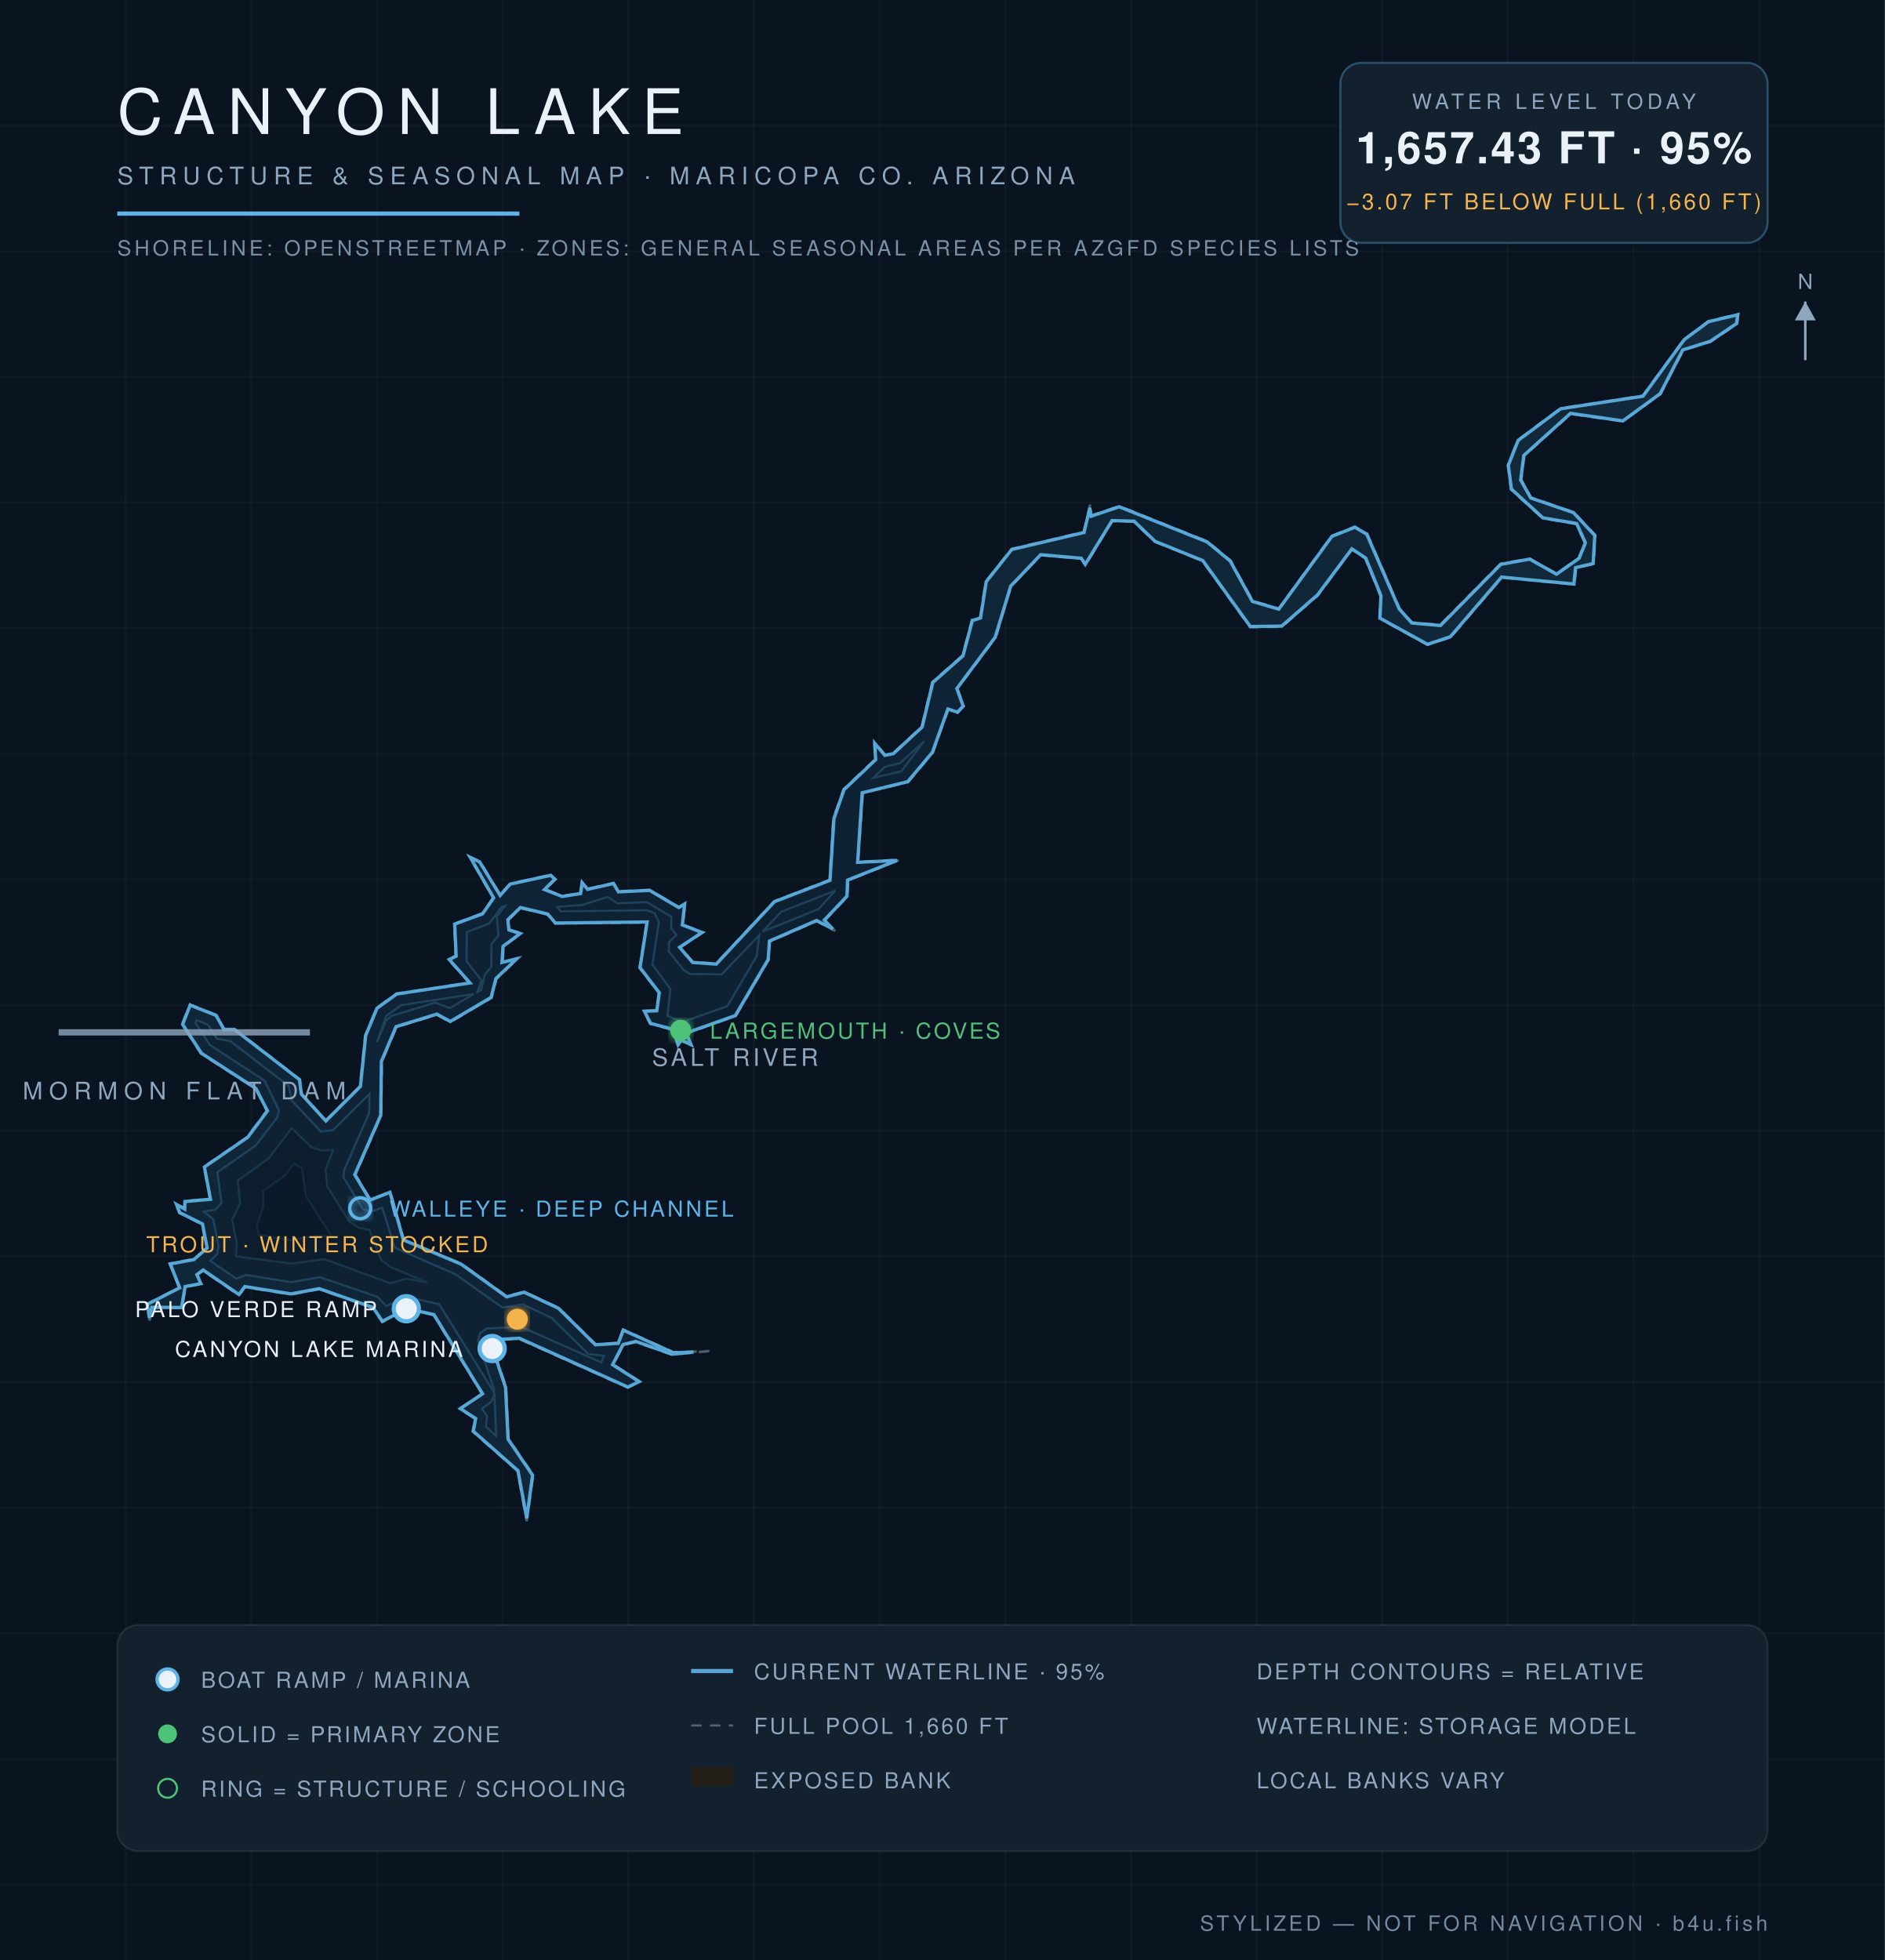
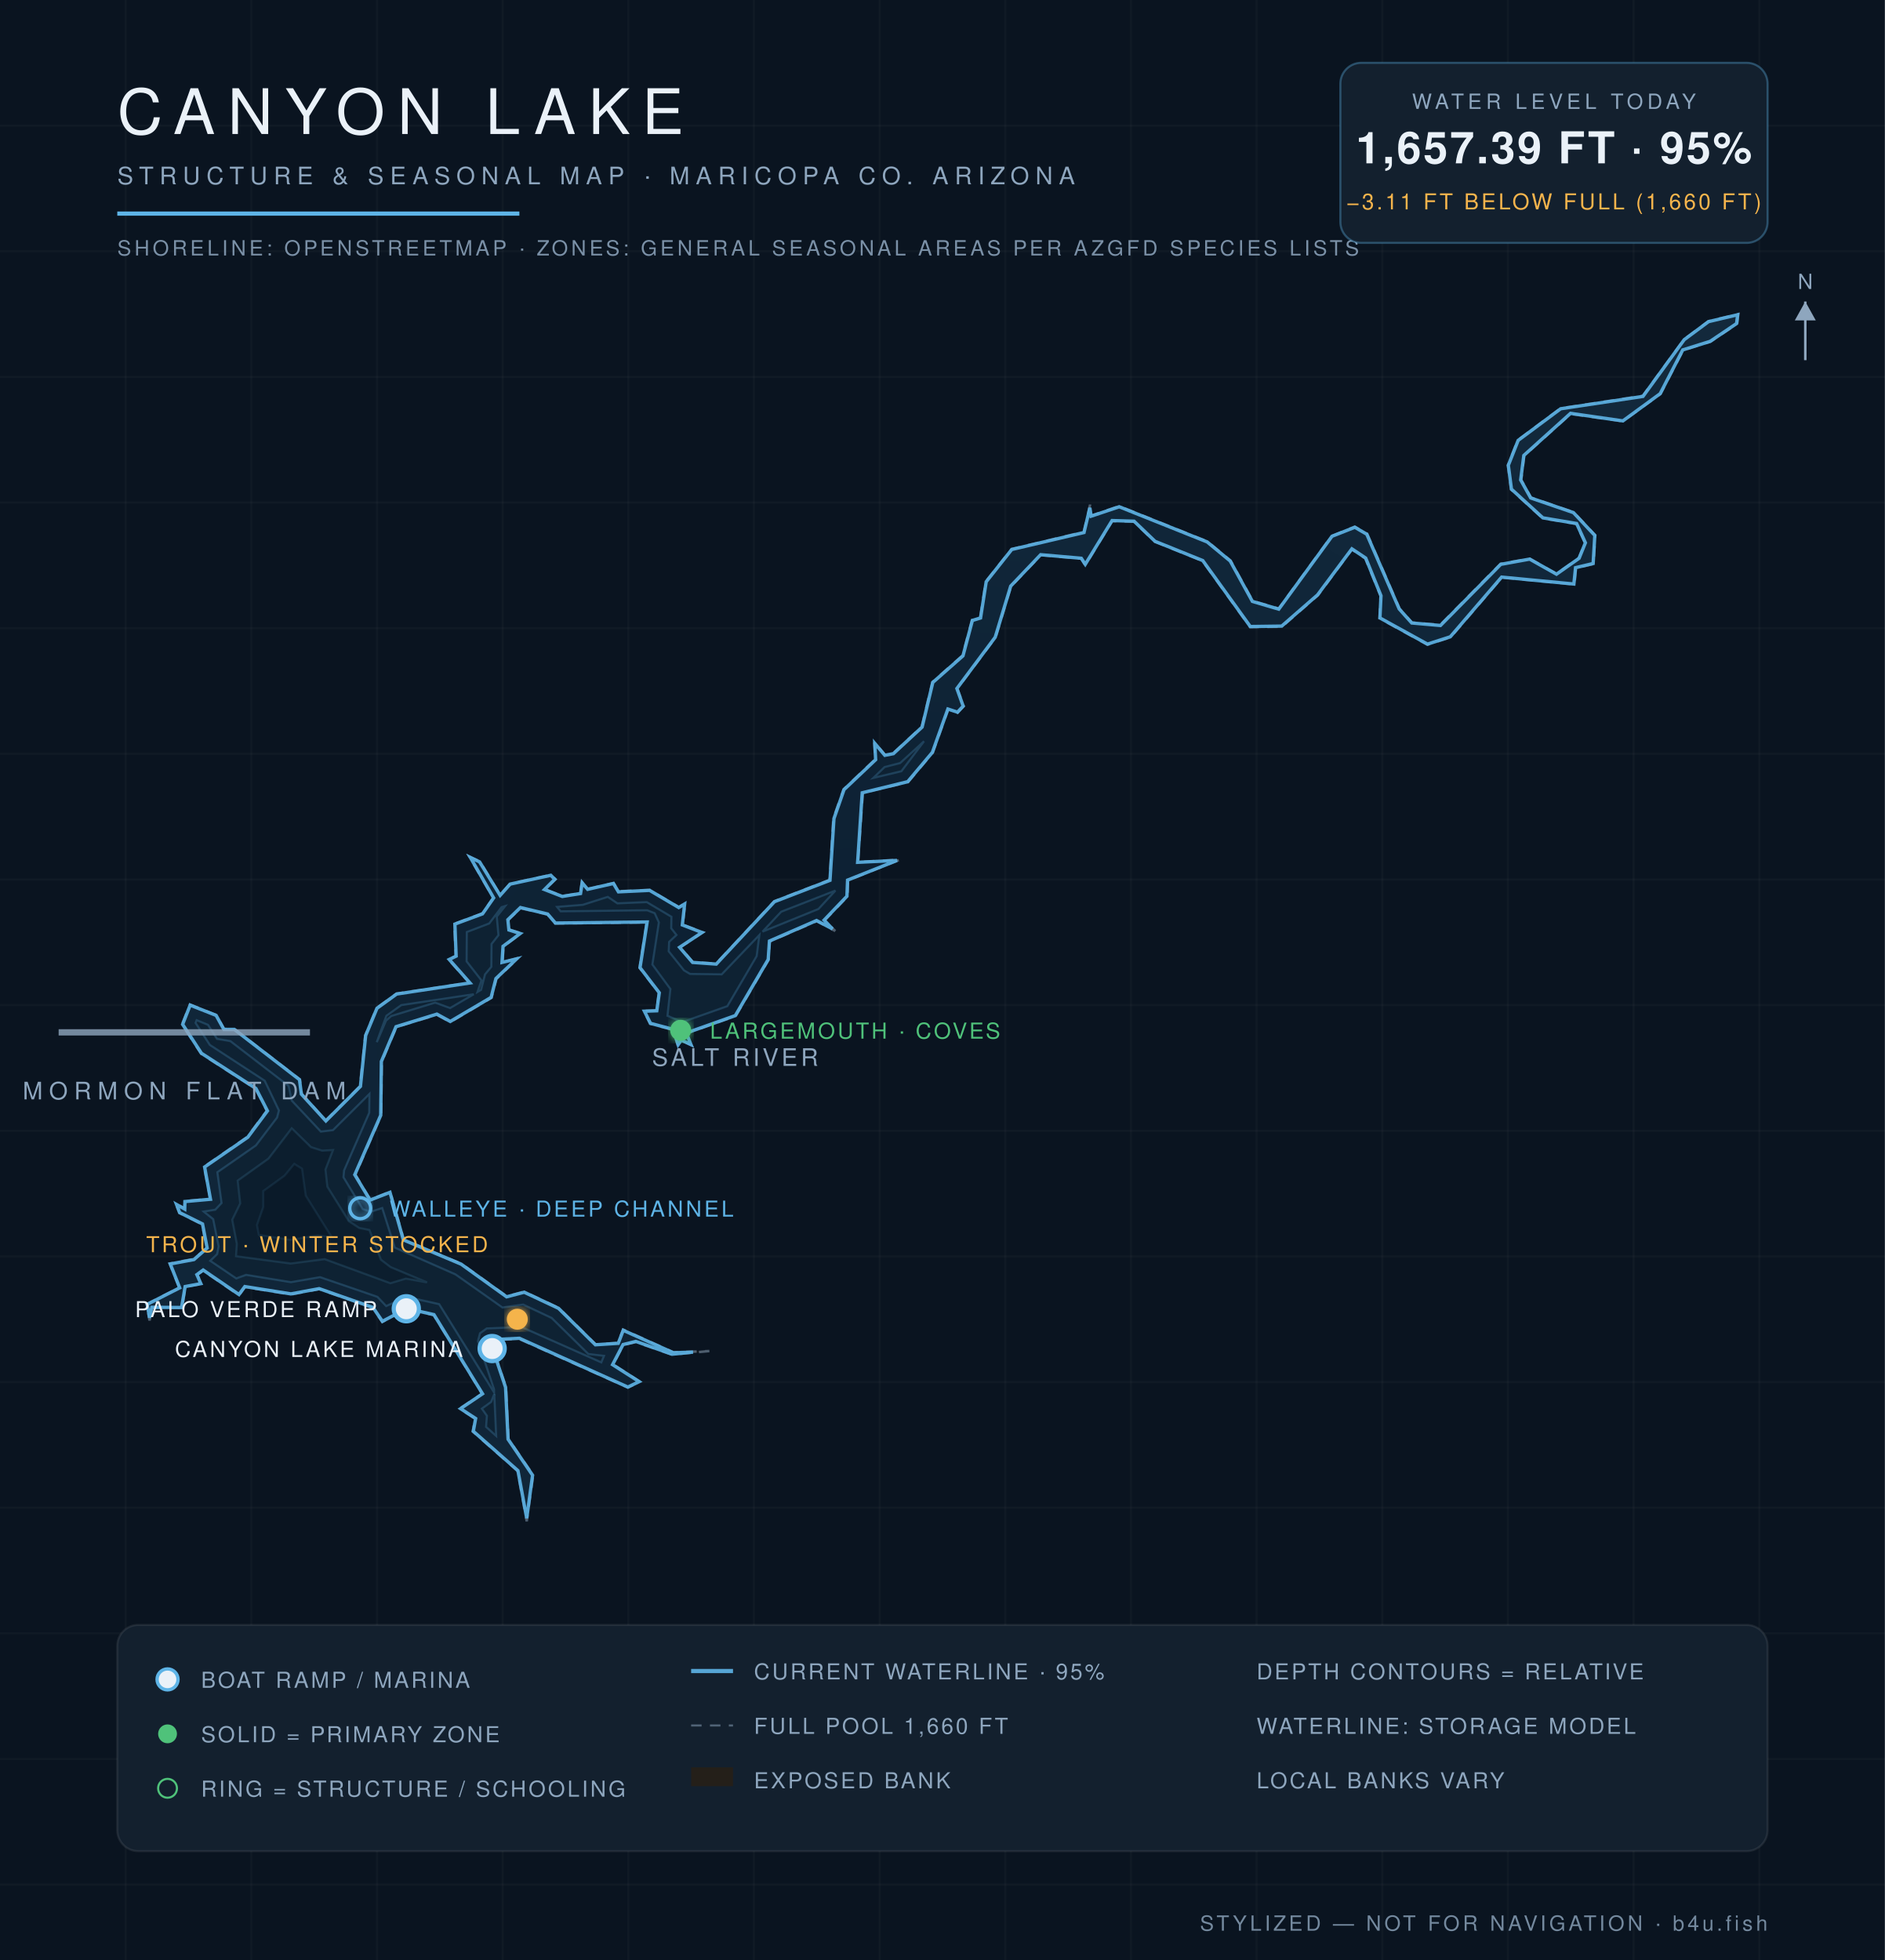
<svg xmlns="http://www.w3.org/2000/svg" viewBox="0 0 900 936" font-family="Helvetica,Arial,sans-serif">
  <defs>
    <radialGradient id="wg" cx="45%" cy="60%" r="80%">
      <stop offset="0%" stop-color="#0c1f31" />
      <stop offset="55%" stop-color="#102639" />
      <stop offset="100%" stop-color="#13293c" />
    </radialGradient>
    <filter id="glow">
      <feGaussianBlur stdDeviation="2.2" result="b" />
      <feMerge>
        <feMergeNode in="b" />
        <feMergeNode in="SourceGraphic" />
      </feMerge>
    </filter>
  </defs>
  <rect width="900" height="936" fill="#0a1420" />
  <g stroke="#ffffff" stroke-opacity="0.025">
    <line x1="60" y1="0" x2="60" y2="936" />
    <line x1="120" y1="0" x2="120" y2="936" />
    <line x1="180" y1="0" x2="180" y2="936" />
    <line x1="240" y1="0" x2="240" y2="936" />
    <line x1="300" y1="0" x2="300" y2="936" />
    <line x1="360" y1="0" x2="360" y2="936" />
    <line x1="420" y1="0" x2="420" y2="936" />
    <line x1="480" y1="0" x2="480" y2="936" />
    <line x1="540" y1="0" x2="540" y2="936" />
    <line x1="600" y1="0" x2="600" y2="936" />
    <line x1="660" y1="0" x2="660" y2="936" />
    <line x1="720" y1="0" x2="720" y2="936" />
    <line x1="780" y1="0" x2="780" y2="936" />
    <line x1="840" y1="0" x2="840" y2="936" />
    <line x1="0" y1="60" x2="900" y2="60" />
    <line x1="0" y1="120" x2="900" y2="120" />
    <line x1="0" y1="180" x2="900" y2="180" />
    <line x1="0" y1="240" x2="900" y2="240" />
    <line x1="0" y1="300" x2="900" y2="300" />
    <line x1="0" y1="360" x2="900" y2="360" />
    <line x1="0" y1="420" x2="900" y2="420" />
    <line x1="0" y1="480" x2="900" y2="480" />
    <line x1="0" y1="540" x2="900" y2="540" />
    <line x1="0" y1="600" x2="900" y2="600" />
    <line x1="0" y1="660" x2="900" y2="660" />
    <line x1="0" y1="720" x2="900" y2="720" />
    <line x1="0" y1="780" x2="900" y2="780" />
    <line x1="0" y1="840" x2="900" y2="840" />
    <line x1="0" y1="900" x2="900" y2="900" />
  </g>
  <path d="M 338.7,645.2 L 320.8,646.9 L 303.6,640.9 L 297.6,642.3 L 292.8,651.6 L 305.7,659.9 L 299.8,662.6 L 247.9,639.4 L 234.0,640.0 L 241.6,662.4 L 242.8,687.2 L 254.6,704.4 L 251.5,726.5 L 247.1,702.4 L 225.7,683.6 L 226.9,677.5 L 219.4,672.7 L 230.2,665.6 L 207.1,628.0 L 194.2,625.1 L 182.5,631.3 L 178.0,624.6 L 152.4,615.6 L 138.9,618.2 L 116.9,614.6 L 114.2,618.6 L 97.0,606.8 L 94.2,608.7 L 96.3,613.1 L 88.6,614.5 L 86.9,624.6 L 72.6,624.5 L 71.4,630.6 L 70.0,622.8 L 85.6,614.9 L 81.0,603.4 L 92.5,601.2 L 98.7,596.0 L 96.5,584.7 L 85.6,579.2 L 83.8,574.6 L 88.2,577.1 L 88.1,573.6 L 100.4,572.5 L 97.4,557.2 L 118.1,542.9 L 127.4,530.4 L 122.1,520.0 L 96.0,503.2 L 86.9,489.2 L 90.7,479.7 L 103.4,484.8 L 107.0,491.4 L 111.9,491.4 L 143.2,515.5 L 144.1,522.4 L 155.5,535.1 L 171.9,518.7 L 174.4,494.5 L 179.8,481.4 L 189.3,474.5 L 224.2,469.3 L 214.1,458.2 L 217.6,456.6 L 216.9,441.2 L 230.3,436.2 L 235.5,428.8 L 224.0,409.0 L 229.2,411.4 L 238.8,427.4 L 243.5,422.0 L 263.1,417.8 L 265.3,419.9 L 260.2,424.7 L 268.6,427.9 L 277.1,426.5 L 277.8,421.1 L 280.6,424.5 L 293.0,421.7 L 295.4,425.6 L 310.2,425.0 L 324.2,433.2 L 327.2,431.2 L 326.0,441.6 L 335.7,445.2 L 324.7,452.3 L 330.8,459.4 L 341.9,460.2 L 369.7,430.4 L 396.1,420.2 L 397.9,390.8 L 402.8,376.9 L 417.9,362.6 L 417.4,354.3 L 422.6,360.5 L 426.5,359.7 L 440.1,347.1 L 445.2,325.7 L 459.6,313.0 L 464.1,296.1 L 468.0,295.0 L 470.7,277.7 L 483.0,262.2 L 517.5,254.0 L 520.5,241.0 L 520.9,246.3 L 534.4,241.7 L 576.6,258.6 L 587.6,267.7 L 598.2,287.0 L 610.6,290.6 L 635.8,256.0 L 646.9,251.5 L 652.8,254.9 L 668.3,290.7 L 674.2,297.3 L 687.7,298.4 L 716.5,269.2 L 730.4,266.8 L 743.2,274.0 L 753.8,266.5 L 756.8,259.2 L 752.6,250.2 L 736.6,247.5 L 721.5,233.8 L 720.0,222.2 L 724.7,210.2 L 745.1,195.0 L 784.4,189.0 L 804.1,162.1 L 815.7,153.4 L 830.0,150.0 L 829.5,154.6 L 816.7,163.2 L 803.7,167.2 L 792.9,188.1 L 774.9,201.2 L 749.9,197.7 L 727.8,217.6 L 726.4,229.2 L 731.0,237.6 L 751.4,244.6 L 761.7,255.6 L 760.9,269.3 L 752.5,271.3 L 751.8,279.1 L 717.1,275.8 L 692.7,304.3 L 681.6,307.9 L 658.7,295.3 L 659.2,284.6 L 651.9,266.7 L 645.5,262.4 L 629.3,284.3 L 612.1,299.3 L 596.9,299.5 L 574.1,267.8 L 551.4,258.7 L 541.4,249.1 L 531.0,248.9 L 518.2,270.0 L 516.3,266.8 L 497.0,265.1 L 482.7,280.1 L 475.4,304.4 L 457.1,328.8 L 460.2,337.2 L 457.2,340.4 L 452.8,338.7 L 445.4,359.4 L 433.6,373.5 L 412.0,378.6 L 409.7,411.7 L 429.8,410.5 L 404.9,420.4 L 404.7,428.1 L 393.8,439.5 L 398.8,444.6 L 390.0,439.9 L 367.5,449.6 L 367.0,458.3 L 351.3,485.2 L 327.8,493.5 L 330.3,499.3 L 325.4,496.9 L 323.7,499.5 L 321.3,491.8 L 310.4,488.9 L 307.4,482.7 L 313.5,482.6 L 314.6,474.1 L 305.4,462.2 L 308.8,440.5 L 265.1,441.0 L 261.4,436.7 L 248.5,433.7 L 242.8,439.2 L 243.2,443.9 L 248.9,445.7 L 240.4,452.0 L 240.0,459.6 L 247.6,457.4 L 237.0,467.5 L 234.7,476.5 L 215.0,488.1 L 208.6,484.6 L 189.3,490.4 L 182.3,507.0 L 182.0,532.6 L 169.7,561.0 L 176.8,572.9 L 186.3,569.1 L 192.8,592.0 L 220.3,603.5 L 242.0,619.1 L 250.3,616.8 L 266.8,624.6 L 284.4,642.0 L 295.1,641.3 L 297.5,634.9 L 321.6,645.8 L 338.7,645.2 Z" fill="#241f19" fill-opacity="0.9" stroke="#8ea6be" stroke-opacity="0.5" stroke-width="1.2" stroke-dasharray="5 4" />
-   <path d="M 331.1,645.7 L 320.9,646.7 L 303.6,640.6 L 297.5,642.1 L 292.5,651.7 L 305.2,659.8 L 299.8,662.4 L 248.0,639.1 L 233.8,639.8 L 241.4,662.5 L 242.6,687.3 L 254.3,704.5 L 251.5,725.0 L 247.3,702.3 L 226.0,683.5 L 227.1,677.4 L 219.8,672.7 L 230.4,665.6 L 207.2,627.8 L 194.2,624.9 L 182.6,631.0 L 178.1,624.4 L 152.4,615.4 L 138.9,617.9 L 116.9,614.4 L 114.1,618.2 L 97.0,606.5 L 94.0,608.7 L 95.9,613.0 L 88.4,614.4 L 86.7,624.4 L 72.5,624.3 L 71.4,629.3 L 70.3,622.9 L 85.8,615.0 L 81.3,603.6 L 92.6,601.5 L 98.9,596.0 L 96.7,584.5 L 85.8,579.1 L 84.3,575.2 L 88.2,577.4 L 88.3,573.8 L 100.5,572.7 L 97.6,557.3 L 118.3,543.1 L 127.7,530.5 L 122.2,519.8 L 96.2,503.0 L 87.2,489.2 L 90.8,480.0 L 103.2,484.9 L 106.9,491.6 L 111.9,491.6 L 143.0,515.6 L 143.9,522.5 L 155.6,535.3 L 172.1,518.8 L 174.6,494.5 L 180.0,481.5 L 189.4,474.7 L 224.4,469.4 L 214.5,458.2 L 217.8,456.6 L 217.1,441.3 L 230.4,436.4 L 235.7,428.8 L 224.6,409.5 L 229.0,411.6 L 238.8,427.6 L 243.6,422.2 L 263.0,418.0 L 264.9,419.9 L 260.0,424.8 L 268.5,428.1 L 277.2,426.7 L 278.0,421.6 L 280.6,424.7 L 292.9,421.9 L 295.3,425.9 L 310.2,425.2 L 324.1,433.4 L 326.9,431.7 L 325.8,441.7 L 335.2,445.3 L 324.5,452.4 L 330.7,459.6 L 342.0,460.4 L 369.8,430.6 L 396.3,420.4 L 398.2,390.9 L 403.0,377.1 L 418.1,362.8 L 417.7,355.0 L 422.5,360.7 L 426.6,359.9 L 440.3,347.2 L 445.4,325.9 L 459.8,313.2 L 464.3,296.3 L 468.2,295.1 L 470.9,277.8 L 483.1,262.4 L 517.6,254.3 L 520.4,242.5 L 521.0,246.5 L 534.4,242.0 L 576.4,258.8 L 587.4,267.9 L 598.0,287.2 L 610.6,290.9 L 636.0,256.1 L 646.9,251.8 L 652.6,255.1 L 668.1,290.8 L 674.1,297.5 L 687.8,298.7 L 716.6,269.5 L 730.4,267.0 L 743.2,274.2 L 754.0,266.6 L 757.0,259.2 L 752.8,250.0 L 736.7,247.3 L 721.7,233.6 L 720.2,222.2 L 724.9,210.3 L 745.2,195.2 L 784.5,189.2 L 804.2,162.2 L 815.8,153.6 L 829.7,150.3 L 829.2,154.5 L 816.6,163.0 L 803.5,167.1 L 792.7,188.0 L 774.9,201.0 L 749.9,197.4 L 727.6,217.5 L 726.1,229.2 L 730.9,237.8 L 751.3,244.8 L 761.5,255.7 L 760.7,269.1 L 752.3,271.1 L 751.5,278.9 L 717.0,275.6 L 692.5,304.1 L 681.6,307.7 L 658.9,295.2 L 659.4,284.5 L 652.1,266.5 L 645.5,262.1 L 629.1,284.1 L 612.0,299.0 L 597.0,299.2 L 574.3,267.7 L 551.5,258.5 L 541.5,248.9 L 531.0,248.6 L 518.2,269.5 L 516.3,266.6 L 496.9,264.9 L 482.6,279.9 L 475.2,304.3 L 456.9,328.8 L 459.9,337.2 L 457.2,340.1 L 452.6,338.6 L 445.2,359.3 L 433.4,373.3 L 411.7,378.6 L 409.5,411.8 L 428.3,410.9 L 404.7,420.3 L 404.4,428.0 L 393.6,439.4 L 397.6,443.6 L 389.9,439.6 L 367.4,449.4 L 366.8,458.2 L 351.1,485.0 L 327.7,493.3 L 329.9,498.8 L 325.3,496.7 L 323.8,498.9 L 321.5,491.6 L 310.6,488.7 L 307.7,482.9 L 313.6,482.7 L 314.8,474.1 L 305.6,462.1 L 309.0,440.3 L 265.2,440.8 L 261.5,436.5 L 248.5,433.4 L 242.5,439.2 L 243.0,444.1 L 248.4,445.8 L 240.2,451.9 L 239.7,459.6 L 246.7,457.9 L 236.8,467.3 L 234.5,476.3 L 215.0,487.8 L 208.6,484.3 L 189.1,490.3 L 182.1,506.9 L 181.8,532.6 L 169.4,561.0 L 176.7,573.1 L 186.2,569.4 L 192.6,592.1 L 220.2,603.7 L 241.9,619.3 L 250.3,617.1 L 266.7,624.8 L 284.3,642.2 L 295.2,641.5 L 297.6,635.2 L 321.5,646.0 L 331.1,645.7 Z" fill="url(#wg)" stroke="#5eb4e7" stroke-opacity="0.9" stroke-width="1.6" />
-   <path d="M 100.4,602.1 L 103.7,598.9 L 104.4,595.2 L 101.8,582.2 L 97.3,578.6 L 102.8,577.7 L 105.8,574.5 L 103.8,559.8 L 122.2,547.0 L 132.3,533.7 L 133.2,530.3 L 126.4,516.1 L 100.2,499.0 L 93.4,488.5 L 93.9,487.2 L 99.3,489.4 L 103.6,496.1 L 110.0,497.2 L 137.8,518.6 L 139.3,525.6 L 153.2,540.4 L 159.0,539.7 L 176.4,522.4 L 176.3,531.4 L 164.3,558.9 L 164.0,562.2 L 173.2,577.4 L 177.0,578.7 L 182.5,576.8 L 188.5,595.8 L 217.5,608.6 L 239.9,624.4 L 249.8,623.0 L 263.4,629.4 L 280.9,646.6 L 288.4,647.5 L 287.1,650.6 L 249.0,633.7 L 232.4,634.4 L 229.2,636.7 L 228.2,640.5 L 235.9,663.5 L 235.9,664.9 L 209.7,622.8 L 194.0,619.3 L 184.4,623.7 L 180.2,619.3 L 152.8,609.9 L 138.9,612.3 L 117.5,608.8 L 112.8,610.6 L 100.4,602.1 Z" fill="#0e2233" stroke="#5eb4e7" stroke-opacity="0.22" stroke-width="1" />
-   <path d="M 236.0,665.7 L 236.9,685.7 L 232.1,681.4 L 232.5,676.1 L 230.1,672.7 L 234.5,669.5 L 236.0,665.7 Z" fill="#0e2233" stroke="#5eb4e7" stroke-opacity="0.22" stroke-width="1" />
-   <path d="M 179.9,497.8 L 184.5,485.1 L 191.6,480.0 L 226.2,474.7 L 214.9,481.4 L 207.8,478.8 L 186.8,485.2 L 184.3,487.4 L 179.9,497.8 Z" fill="#0e2233" stroke="#5eb4e7" stroke-opacity="0.22" stroke-width="1" />
-   <path d="M 228.0,473.7 L 229.9,468.2 L 222.8,459.1 L 222.9,445.1 L 233.6,441.0 L 239.5,433.1 L 241.2,432.7 L 237.2,437.7 L 238.0,446.6 L 234.7,450.8 L 234.6,461.7 L 231.6,465.3 L 229.7,472.7 L 228.0,473.7 Z" fill="#0e2233" stroke="#5eb4e7" stroke-opacity="0.22" stroke-width="1" />
+   <path d="M 330.9,645.7 L 320.9,646.7 L 303.6,640.6 L 297.5,642.1 L 292.5,651.7 L 305.2,659.8 L 299.8,662.4 L 248.0,639.1 L 233.8,639.8 L 241.4,662.5 L 242.6,687.3 L 254.3,704.5 L 251.5,725.0 L 247.3,702.3 L 226.0,683.5 L 227.1,677.4 L 219.9,672.7 L 230.4,665.6 L 207.2,627.8 L 194.2,624.9 L 182.6,631.0 L 178.1,624.4 L 152.4,615.4 L 138.9,617.9 L 116.9,614.4 L 114.1,618.2 L 97.0,606.5 L 94.0,608.7 L 95.9,613.0 L 88.4,614.4 L 86.7,624.4 L 72.5,624.3 L 71.4,629.3 L 70.3,622.9 L 85.8,615.0 L 81.3,603.6 L 92.6,601.5 L 98.9,596.0 L 96.7,584.5 L 85.8,579.1 L 84.3,575.2 L 88.2,577.4 L 88.3,573.8 L 100.5,572.7 L 97.7,557.3 L 118.3,543.1 L 127.7,530.5 L 122.2,519.8 L 96.2,503.0 L 87.2,489.2 L 90.8,480.0 L 103.2,484.9 L 106.9,491.6 L 111.9,491.6 L 143.0,515.6 L 143.9,522.5 L 155.6,535.3 L 172.1,518.8 L 174.6,494.5 L 180.0,481.5 L 189.4,474.7 L 224.4,469.4 L 214.5,458.2 L 217.8,456.6 L 217.2,441.3 L 230.4,436.4 L 235.7,428.8 L 224.6,409.5 L 229.0,411.6 L 238.8,427.6 L 243.6,422.2 L 263.0,418.0 L 264.9,419.9 L 260.0,424.8 L 268.5,428.1 L 277.2,426.7 L 278.0,421.6 L 280.6,424.7 L 292.9,421.9 L 295.3,425.9 L 310.2,425.2 L 324.1,433.4 L 326.9,431.7 L 325.8,441.7 L 335.2,445.3 L 324.5,452.4 L 330.7,459.6 L 342.0,460.4 L 369.8,430.6 L 396.3,420.4 L 398.2,390.9 L 403.0,377.1 L 418.1,362.8 L 417.7,355.0 L 422.5,360.7 L 426.6,359.9 L 440.3,347.2 L 445.4,325.9 L 459.8,313.2 L 464.3,296.3 L 468.2,295.1 L 470.9,277.8 L 483.1,262.4 L 517.6,254.3 L 520.4,242.5 L 521.0,246.5 L 534.4,242.0 L 576.4,258.8 L 587.4,267.9 L 598.0,287.2 L 610.6,290.9 L 636.0,256.1 L 646.9,251.8 L 652.6,255.1 L 668.1,290.8 L 674.1,297.5 L 687.8,298.7 L 716.6,269.5 L 730.4,267.0 L 743.2,274.2 L 754.0,266.6 L 757.0,259.2 L 752.8,250.0 L 736.7,247.3 L 721.7,233.6 L 720.2,222.2 L 724.9,210.3 L 745.2,195.2 L 784.5,189.3 L 804.2,162.2 L 815.8,153.6 L 829.7,150.3 L 829.2,154.5 L 816.6,163.0 L 803.5,167.1 L 792.7,188.0 L 774.9,201.0 L 749.9,197.4 L 727.6,217.5 L 726.1,229.2 L 730.9,237.8 L 751.3,244.8 L 761.5,255.7 L 760.7,269.1 L 752.3,271.1 L 751.5,278.9 L 717.0,275.6 L 692.5,304.1 L 681.6,307.6 L 658.9,295.1 L 659.4,284.5 L 652.1,266.5 L 645.5,262.1 L 629.1,284.1 L 612.0,299.0 L 597.0,299.2 L 574.3,267.7 L 551.5,258.5 L 541.5,248.9 L 531.0,248.6 L 518.2,269.5 L 516.3,266.6 L 496.9,264.9 L 482.6,279.9 L 475.2,304.3 L 456.9,328.8 L 459.9,337.2 L 457.2,340.1 L 452.6,338.6 L 445.2,359.3 L 433.4,373.3 L 411.7,378.6 L 409.5,411.8 L 428.3,410.9 L 404.7,420.3 L 404.4,428.0 L 393.5,439.4 L 397.5,443.6 L 389.9,439.6 L 367.4,449.4 L 366.8,458.2 L 351.1,485.0 L 327.7,493.3 L 329.9,498.8 L 325.3,496.7 L 323.8,498.9 L 321.5,491.6 L 310.6,488.7 L 307.7,482.9 L 313.6,482.7 L 314.8,474.1 L 305.6,462.1 L 309.0,440.3 L 265.2,440.8 L 261.5,436.5 L 248.5,433.4 L 242.5,439.2 L 243.0,444.1 L 248.4,445.8 L 240.2,451.9 L 239.7,459.6 L 246.7,457.9 L 236.8,467.3 L 234.5,476.3 L 215.0,487.8 L 208.6,484.3 L 189.1,490.3 L 182.1,506.9 L 181.8,532.6 L 169.4,561.0 L 176.7,573.1 L 186.2,569.4 L 192.6,592.1 L 220.2,603.7 L 241.9,619.3 L 250.3,617.1 L 266.7,624.8 L 284.3,642.2 L 295.2,641.5 L 297.6,635.3 L 321.5,646.0 L 330.9,645.7 Z" fill="url(#wg)" stroke="#5eb4e7" stroke-opacity="0.9" stroke-width="1.6" />
+   <path d="M 100.4,602.1 L 103.7,598.9 L 104.4,595.2 L 101.8,582.2 L 97.3,578.6 L 102.8,577.7 L 105.8,574.5 L 103.8,559.8 L 122.2,547.0 L 132.3,533.7 L 133.2,530.3 L 126.4,516.1 L 100.2,499.0 L 93.4,488.5 L 93.9,487.2 L 99.3,489.4 L 103.6,496.1 L 110.0,497.2 L 137.8,518.6 L 139.3,525.6 L 153.2,540.4 L 159.0,539.7 L 176.4,522.4 L 176.3,531.4 L 164.3,558.9 L 164.0,562.2 L 173.2,577.4 L 177.0,578.7 L 182.5,576.9 L 188.5,595.8 L 217.5,608.6 L 239.9,624.4 L 249.8,623.0 L 263.4,629.4 L 280.9,646.6 L 288.4,647.5 L 287.1,650.6 L 249.0,633.7 L 232.4,634.4 L 229.2,636.7 L 228.2,640.5 L 235.9,663.5 L 235.9,664.9 L 209.7,622.8 L 194.0,619.3 L 184.4,623.7 L 180.2,619.3 L 152.8,609.9 L 138.9,612.3 L 117.5,608.8 L 112.8,610.5 L 100.4,602.1 Z" fill="#0e2233" stroke="#5eb4e7" stroke-opacity="0.22" stroke-width="1" />
+   <path d="M 236.0,665.8 L 236.9,685.7 L 232.1,681.4 L 232.5,676.1 L 230.1,672.7 L 234.5,669.5 L 236.0,665.8 Z" fill="#0e2233" stroke="#5eb4e7" stroke-opacity="0.22" stroke-width="1" />
+   <path d="M 179.9,497.7 L 184.5,485.1 L 191.6,480.0 L 226.2,474.8 L 214.9,481.4 L 207.8,478.8 L 186.8,485.2 L 184.3,487.4 L 179.9,497.7 Z" fill="#0e2233" stroke="#5eb4e7" stroke-opacity="0.22" stroke-width="1" />
+   <path d="M 228.0,473.7 L 229.9,468.2 L 222.8,459.1 L 222.9,445.1 L 233.6,441.0 L 239.5,433.2 L 241.2,432.7 L 237.2,437.7 L 238.0,446.6 L 234.7,450.8 L 234.6,461.7 L 231.6,465.3 L 229.7,472.7 L 228.0,473.7 Z" fill="#0e2233" stroke="#5eb4e7" stroke-opacity="0.22" stroke-width="1" />
  <path d="M 266.0,433.1 L 278.3,432.1 L 290.2,428.3 L 294.8,431.4 L 308.8,430.8 L 320.6,437.8 L 320.5,443.3 L 323.0,446.5 L 319.5,449.8 L 319.3,454.3 L 326.6,463.4 L 329.5,465.1 L 344.6,465.3 L 362.6,446.5 L 361.3,456.6 L 347.3,480.5 L 325.8,488.1 L 318.7,485.1 L 320.1,472.3 L 311.5,460.6 L 314.6,440.5 L 312.6,436.1 L 309.0,434.7 L 267.7,435.2 L 266.0,433.1 Z" fill="#0e2233" stroke="#5eb4e7" stroke-opacity="0.22" stroke-width="1" />
-   <path d="M 364.1,444.9 L 373.0,435.4 L 398.9,425.3 L 390.9,434.1 L 364.1,444.9 Z" fill="#0e2233" stroke="#5eb4e7" stroke-opacity="0.22" stroke-width="1" />
+   <path d="M 364.1,444.9 L 373.0,435.4 L 398.9,425.3 L 390.8,434.1 L 364.1,444.9 Z" fill="#0e2233" stroke="#5eb4e7" stroke-opacity="0.22" stroke-width="1" />
  <path d="M 417.0,371.5 L 422.4,366.3 L 429.8,364.4 L 441.2,354.0 L 430.4,368.3 L 417.0,371.5 Z" fill="#0e2233" stroke="#5eb4e7" stroke-opacity="0.22" stroke-width="1" />
  <path d="M 112.7,599.9 L 113.1,594.0 L 110.9,582.5 L 114.7,574.7 L 113.5,563.8 L 128.2,553.3 L 139.3,538.8 L 148.5,547.8 L 153.8,549.5 L 159.0,549.2 L 155.4,558.5 L 156.3,566.7 L 166.6,583.2 L 171.5,586.4 L 176.4,587.4 L 181.9,601.6 L 186.5,605.1 L 203.9,612.4 L 193.8,610.6 L 186.4,612.8 L 155.0,601.3 L 138.8,603.4 L 112.7,599.9 Z" fill="#0c1e2e" stroke="#5eb4e7" stroke-opacity="0.15" stroke-width="1" />
-   <path d="M 123.6,589.7 L 122.7,585.0 L 125.7,576.4 L 125.7,568.8 L 135.9,561.4 L 140.5,555.8 L 144.2,558.1 L 146.0,571.0 L 158.5,590.8 L 151.6,590.0 L 138.6,592.2 L 123.6,589.7 Z" fill="#0a1a29" stroke="#5eb4e7" stroke-opacity="0.1" stroke-width="1" />
+   <path d="M 123.6,589.7 L 122.7,585.0 L 125.7,576.4 L 125.7,568.8 L 135.9,561.4 L 140.5,555.8 L 144.2,558.1 L 146.0,571.0 L 158.4,590.8 L 151.6,590.0 L 138.6,592.1 L 123.6,589.7 Z" fill="#0a1a29" stroke="#5eb4e7" stroke-opacity="0.1" stroke-width="1" />
  <text x="351" y="509" fill="#8ea6be" font-size="11.5" letter-spacing="1.6" text-anchor="middle">SALT RIVER</text>
  <line x1="28" y1="493" x2="148" y2="493" stroke="#8ea6be" stroke-width="3" stroke-opacity="0.8" />
  <text x="88" y="525" fill="#8ea6be" font-size="11.5" letter-spacing="3" text-anchor="middle">MORMON FLAT DAM</text>
  <circle cx="194" cy="625" r="6" fill="#eaf1f8" stroke="#5eb4e7" stroke-width="2" />
  <text x="180" y="629" fill="#eaf1f8" font-size="10.5" letter-spacing="1.2" text-anchor="end">PALO VERDE RAMP</text>
  <circle cx="235" cy="644" r="6" fill="#eaf1f8" stroke="#5eb4e7" stroke-width="2" />
  <text x="221" y="648" fill="#eaf1f8" font-size="10.5" letter-spacing="1.2" text-anchor="end">CANYON LAKE MARINA</text>
  <circle cx="172" cy="577" r="5" fill="none" stroke="#5eb4e7" stroke-width="1.6" filter="url(#glow)" />
  <text x="186" y="581" fill="#5eb4e7" font-size="10.5" letter-spacing="1.2" text-anchor="start">WALLEYE · DEEP CHANNEL</text>
  <circle cx="325" cy="492" r="5" fill="#4fc27a" filter="url(#glow)" />
  <text x="339" y="496" fill="#4fc27a" font-size="10.5" letter-spacing="1.2" text-anchor="start">LARGEMOUTH · COVES</text>
  <circle cx="247" cy="630" r="5" fill="#f5b44c" filter="url(#glow)" />
  <text x="233" y="598" fill="#f5b44c" font-size="10.5" letter-spacing="1.2" text-anchor="end">TROUT · WINTER STOCKED</text>
  <text x="56" y="64" fill="#eaf1f8" font-size="30" letter-spacing="6" font-weight="300">CANYON LAKE</text>
  <text x="56" y="88" fill="#8ea6be" font-size="11.5" letter-spacing="3">STRUCTURE &amp; SEASONAL MAP · MARICOPA CO. ARIZONA</text>
  <line x1="56" y1="102" x2="248" y2="102" stroke="#5eb4e7" stroke-width="2" />
  <text x="56" y="122" fill="#8ea6be" font-size="10" letter-spacing="1.5" opacity="0.85">SHORELINE: OPENSTREETMAP · ZONES: GENERAL SEASONAL AREAS PER AZGFD SPECIES LISTS</text>
  <g>
    <rect x="640" y="30" width="204" height="86" rx="10" fill="#13202e" stroke="#5eb4e7" stroke-opacity="0.35" />
    <text x="742" y="52" fill="#8ea6be" font-size="10" letter-spacing="2" text-anchor="middle">WATER LEVEL TODAY</text>
-     <text x="742" y="78" fill="#eaf1f8" font-size="21" letter-spacing="1" text-anchor="middle" font-weight="600">1,657.43 FT · 95%</text>
-     <text x="742" y="100" fill="#f5b44c" font-size="10.5" letter-spacing="1.2" text-anchor="middle">−3.07 FT BELOW FULL (1,660 FT)</text>
+     <text x="742" y="78" fill="#eaf1f8" font-size="21" letter-spacing="1" text-anchor="middle" font-weight="600">1,657.39 FT · 95%</text>
+     <text x="742" y="100" fill="#f5b44c" font-size="10.5" letter-spacing="1.2" text-anchor="middle">−3.11 FT BELOW FULL (1,660 FT)</text>
  </g>
  <g font-size="10.5" letter-spacing="1.1">
    <rect x="56" y="776" width="788" height="108" rx="10" fill="#13202e" stroke="#ffffff" stroke-opacity="0.08" />
    <circle cx="80" cy="802" r="5" fill="#eaf1f8" stroke="#5eb4e7" stroke-width="1.6" />
    <text x="96" y="806" fill="#8ea6be">BOAT RAMP / MARINA</text>
    <circle cx="80" cy="828" r="4.5" fill="#4fc27a" />
    <text x="96" y="832" fill="#8ea6be">SOLID = PRIMARY ZONE</text>
    <circle cx="80" cy="854" r="4.5" fill="none" stroke="#4fc27a" />
    <text x="96" y="858" fill="#8ea6be">RING = STRUCTURE / SCHOOLING</text>
    <line x1="330" y1="798" x2="350" y2="798" stroke="#5eb4e7" stroke-opacity="0.9" stroke-width="2" />
    <text x="360" y="802" fill="#8ea6be">CURRENT WATERLINE · 95%</text>
    <line x1="330" y1="824" x2="350" y2="824" stroke="#8ea6be" stroke-opacity="0.5" stroke-dasharray="5 4" />
    <text x="360" y="828" fill="#8ea6be">FULL POOL 1,660 FT</text>
    <rect x="330" y="844" width="20" height="9" fill="#241f19" />
    <text x="360" y="854" fill="#8ea6be">EXPOSED BANK</text>
    <text x="600" y="802" fill="#8ea6be">DEPTH CONTOURS = RELATIVE</text>
    <text x="600" y="828" fill="#8ea6be">WATERLINE: STORAGE MODEL</text>
    <text x="600" y="854" fill="#8ea6be">LOCAL BANKS VARY</text>
  </g>
  <text x="844" y="922" fill="#8ea6be" font-size="10" letter-spacing="1.5" text-anchor="end" opacity="0.8">STYLIZED — NOT FOR NAVIGATION · b4u.fish</text>
  <g transform="translate(862,158)" stroke="#8ea6be" fill="#8ea6be">
    <line x1="0" y1="14" x2="0" y2="-14" stroke-width="1.2" />
    <path d="M 0,-14 l 5,9 h -10 z" stroke="none" />
    <text x="0" y="-20" font-size="10" text-anchor="middle" stroke="none">N</text>
  </g>
</svg>
